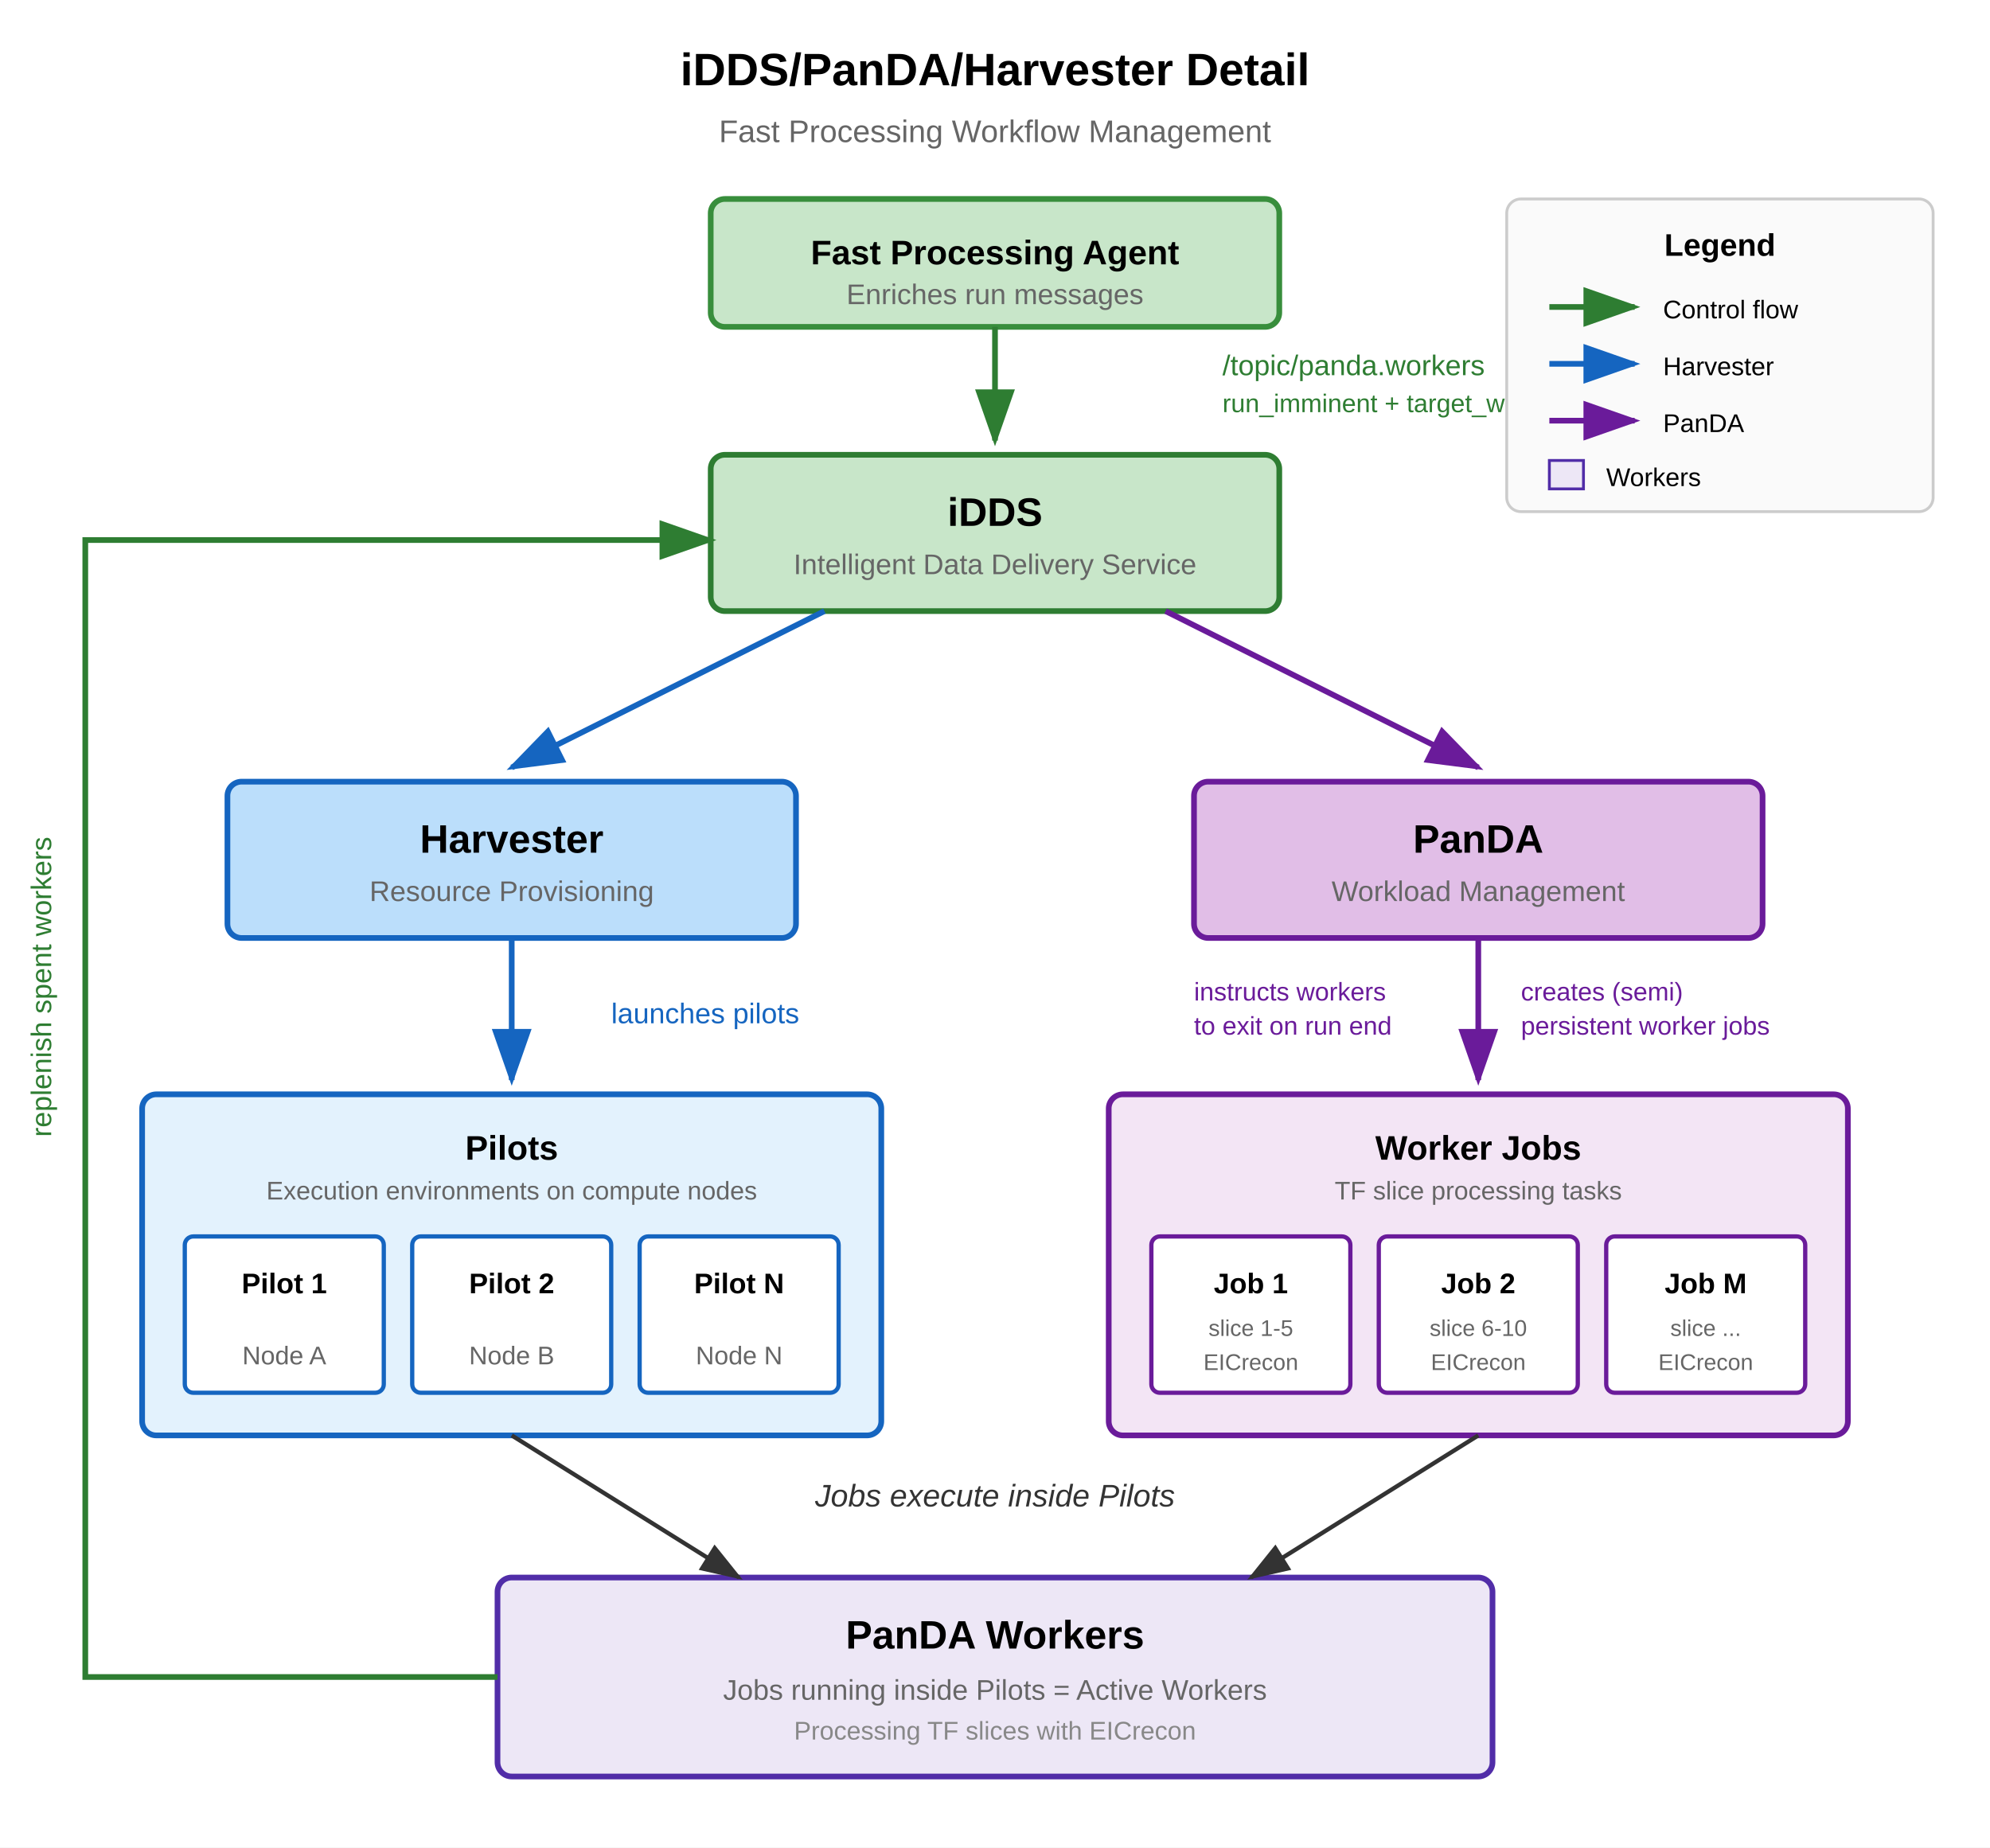
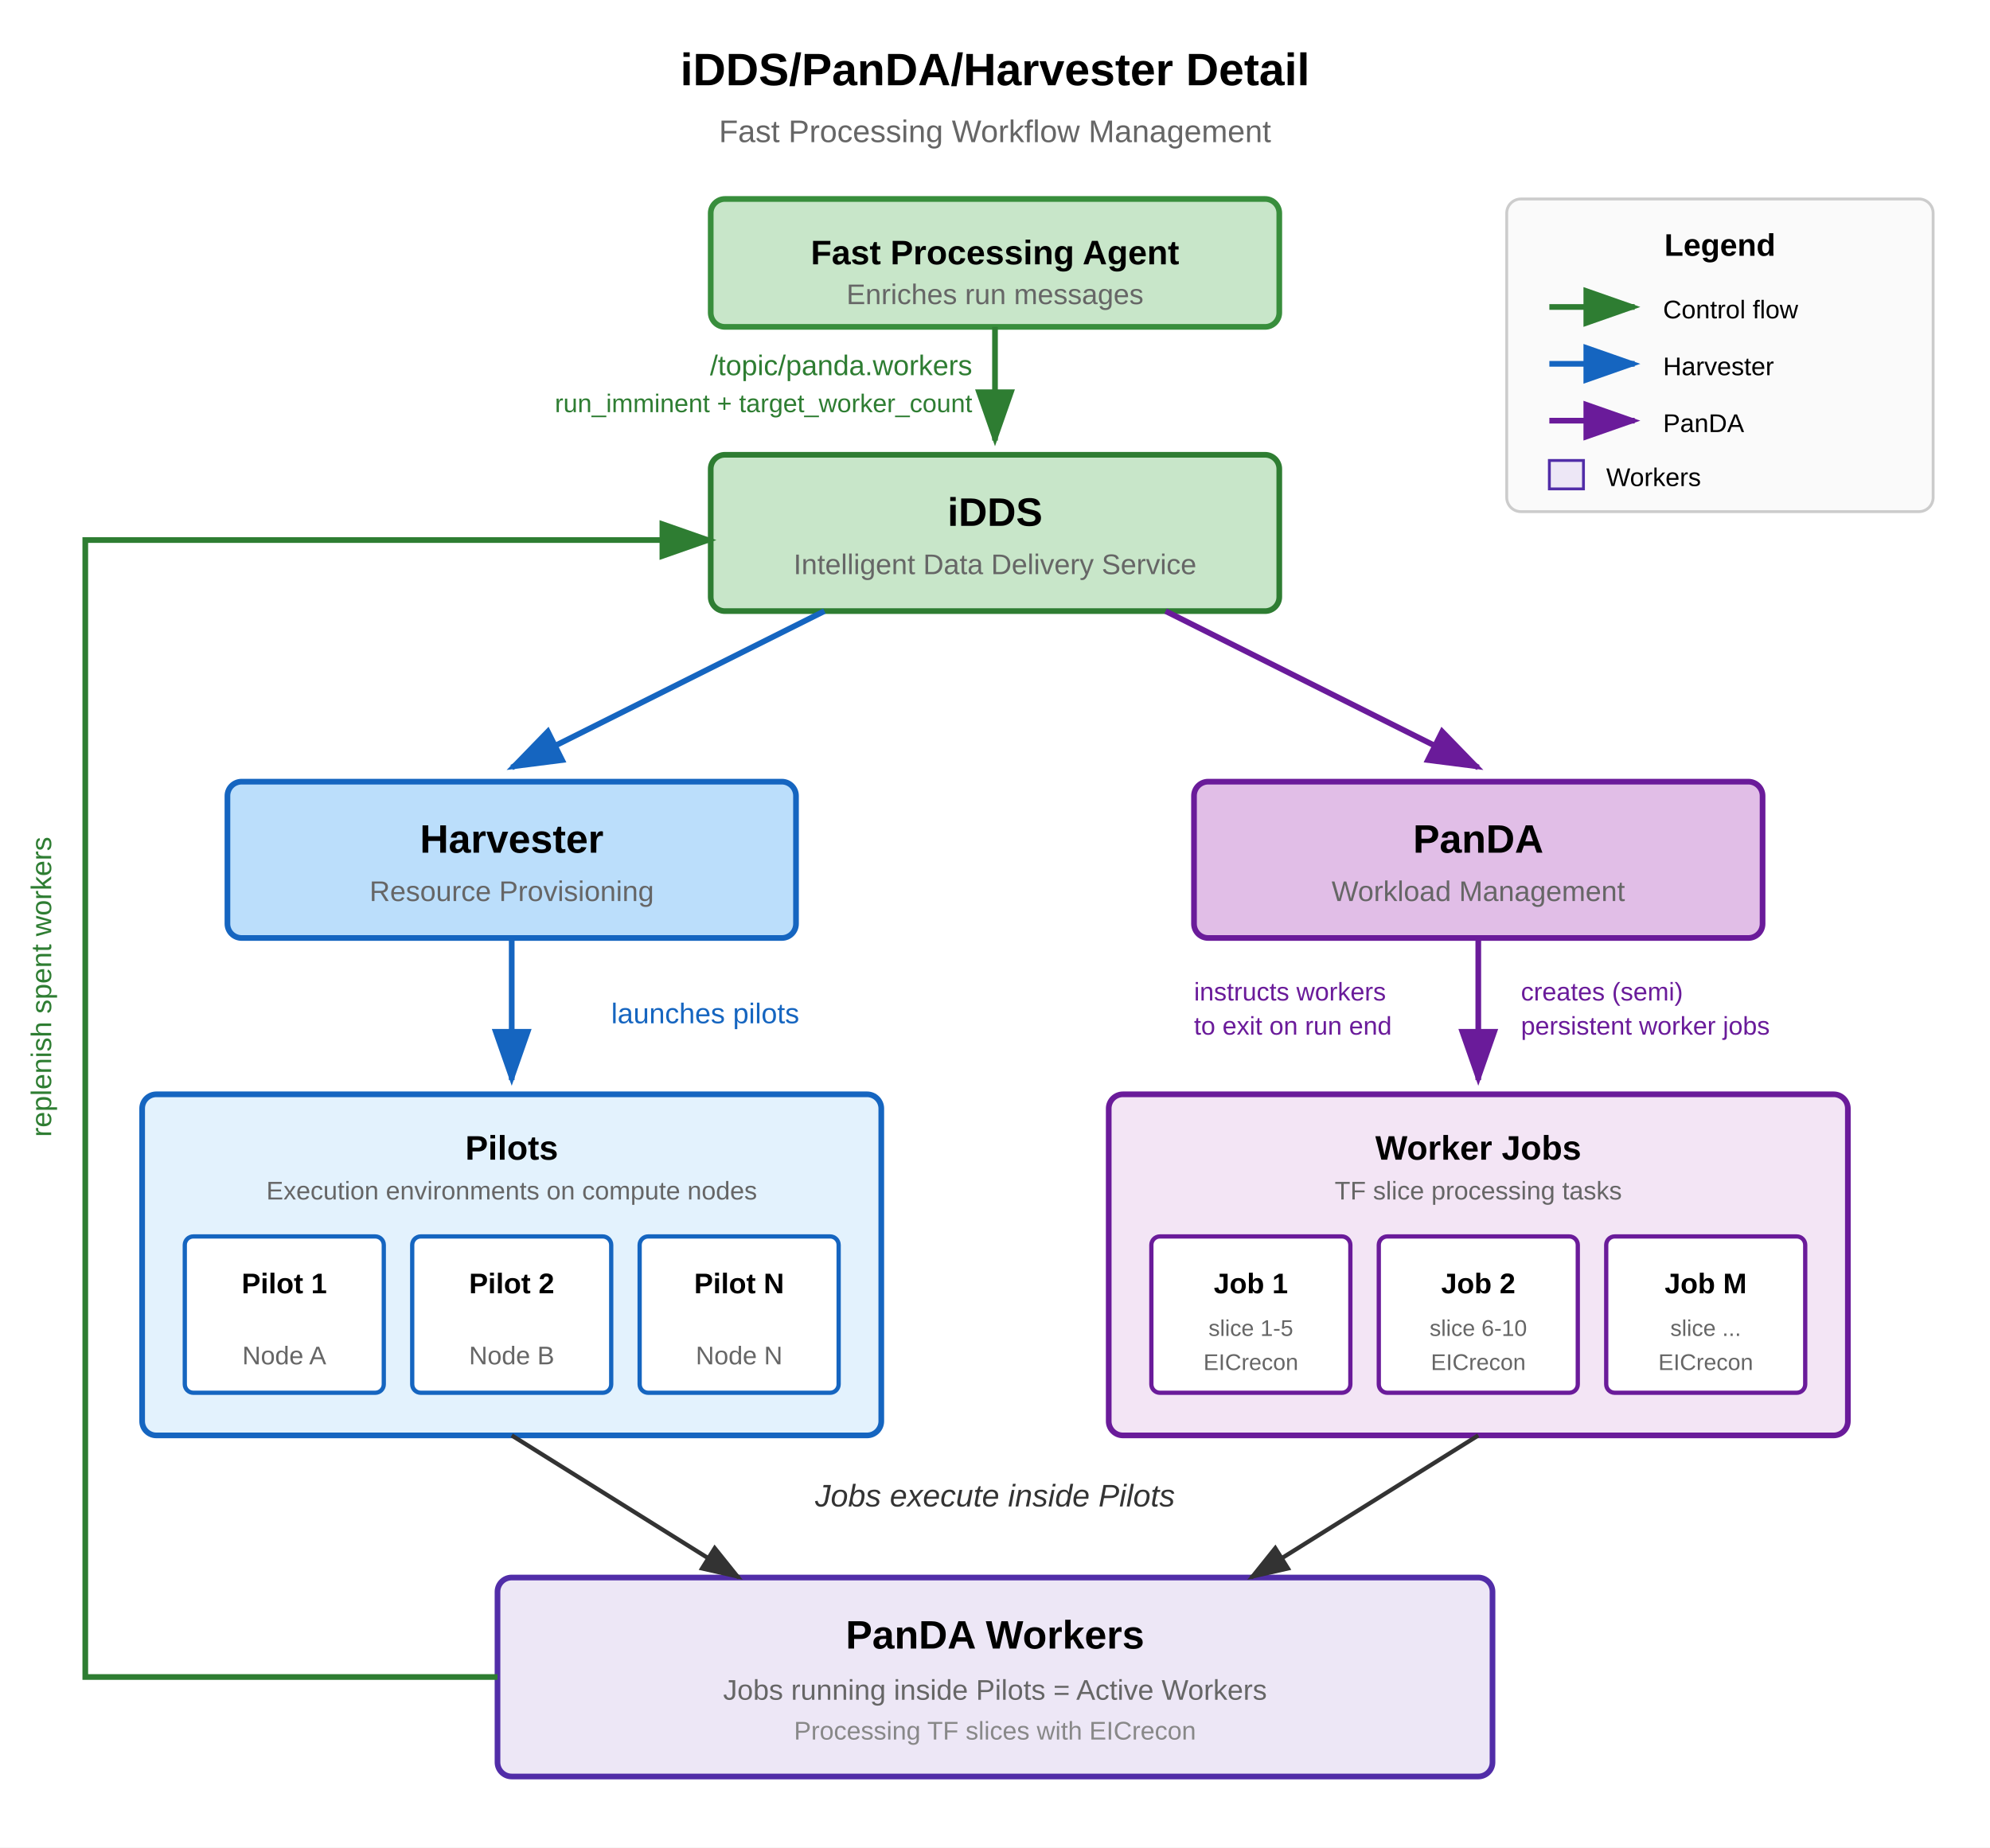
<svg xmlns="http://www.w3.org/2000/svg" viewBox="0 0 700 650" font-family="Arial, sans-serif" font-size="12">
  <rect width="700" height="650" fill="white" />
  <defs>
    <marker id="arrowhead" markerWidth="10" markerHeight="7" refX="9" refY="3.5" orient="auto">
      <polygon points="0 0, 10 3.5, 0 7" fill="#333" />
    </marker>
    <marker id="arrowhead-green" markerWidth="10" markerHeight="7" refX="9" refY="3.5" orient="auto">
      <polygon points="0 0, 10 3.5, 0 7" fill="#2e7d32" />
    </marker>
    <marker id="arrowhead-blue" markerWidth="10" markerHeight="7" refX="9" refY="3.5" orient="auto">
      <polygon points="0 0, 10 3.5, 0 7" fill="#1565c0" />
    </marker>
    <marker id="arrowhead-purple" markerWidth="10" markerHeight="7" refX="9" refY="3.5" orient="auto">
      <polygon points="0 0, 10 3.5, 0 7" fill="#6a1b9a" />
    </marker>
  </defs>
  <text x="350" y="30" text-anchor="middle" font-weight="bold" font-size="16">iDDS/PanDA/Harvester Detail</text>
  <text x="350" y="50" text-anchor="middle" font-size="11" fill="#666">Fast Processing Workflow Management</text>
  <rect x="250" y="70" width="200" height="45" rx="5" fill="#c8e6c9" stroke="#388e3c" stroke-width="2" />
  <text x="350" y="93" text-anchor="middle" font-weight="bold">Fast Processing Agent</text>
  <text x="350" y="107" text-anchor="middle" font-size="10" fill="#666">Enriches run messages</text>
  <line x1="350" y1="115" x2="350" y2="155" stroke="#2e7d32" stroke-width="2" marker-end="url(#arrowhead-green)" />
-   <text x="430" y="132" font-size="10" fill="#2e7d32">/topic/panda.workers</text>
-   <text x="430" y="145" font-size="9" fill="#2e7d32">run_imminent + target_worker_count</text>
+   <text x="342" y="132" text-anchor="end" font-size="10" fill="#2e7d32">/topic/panda.workers</text>
+   <text x="342" y="145" text-anchor="end" font-size="9" fill="#2e7d32">run_imminent + target_worker_count</text>
  <rect x="250" y="160" width="200" height="55" rx="5" fill="#c8e6c9" stroke="#2e7d32" stroke-width="2" />
  <text x="350" y="185" text-anchor="middle" font-weight="bold" font-size="14">iDDS</text>
  <text x="350" y="202" text-anchor="middle" font-size="10" fill="#666">Intelligent Data Delivery Service</text>
  <path d="M 290 215 L 180 270" stroke="#1565c0" stroke-width="2" fill="none" marker-end="url(#arrowhead-blue)" />
  <path d="M 410 215 L 520 270" stroke="#6a1b9a" stroke-width="2" fill="none" marker-end="url(#arrowhead-purple)" />
  <rect x="80" y="275" width="200" height="55" rx="5" fill="#bbdefb" stroke="#1565c0" stroke-width="2" />
  <text x="180" y="300" text-anchor="middle" font-weight="bold" font-size="14">Harvester</text>
  <text x="180" y="317" text-anchor="middle" font-size="10" fill="#666">Resource Provisioning</text>
  <line x1="180" y1="330" x2="180" y2="380" stroke="#1565c0" stroke-width="2" marker-end="url(#arrowhead-blue)" />
  <text x="215" y="360" font-size="10" fill="#1565c0">launches pilots</text>
  <rect x="420" y="275" width="200" height="55" rx="5" fill="#e1bee7" stroke="#6a1b9a" stroke-width="2" />
  <text x="520" y="300" text-anchor="middle" font-weight="bold" font-size="14">PanDA</text>
  <text x="520" y="317" text-anchor="middle" font-size="10" fill="#666">Workload Management</text>
  <line x1="520" y1="330" x2="520" y2="380" stroke="#6a1b9a" stroke-width="2" marker-end="url(#arrowhead-purple)" />
  <text x="420" y="352" font-size="9" fill="#6a1b9a">instructs workers</text>
  <text x="420" y="364" font-size="9" fill="#6a1b9a">to exit on run end</text>
  <text x="535" y="352" font-size="9" fill="#6a1b9a">creates (semi)</text>
  <text x="535" y="364" font-size="9" fill="#6a1b9a">persistent worker jobs</text>
  <rect x="50" y="385" width="260" height="120" rx="5" fill="#e3f2fd" stroke="#1565c0" stroke-width="2" />
  <text x="180" y="408" text-anchor="middle" font-weight="bold">Pilots</text>
  <text x="180" y="422" text-anchor="middle" font-size="9" fill="#666">Execution environments on compute nodes</text>
  <rect x="65" y="435" width="70" height="55" rx="3" fill="#fff" stroke="#1565c0" stroke-width="1.5" />
  <text x="100" y="455" text-anchor="middle" font-size="10" font-weight="bold">Pilot 1</text>
  <text x="100" y="480" text-anchor="middle" font-size="9" fill="#666">Node A</text>
  <rect x="145" y="435" width="70" height="55" rx="3" fill="#fff" stroke="#1565c0" stroke-width="1.5" />
  <text x="180" y="455" text-anchor="middle" font-size="10" font-weight="bold">Pilot 2</text>
  <text x="180" y="480" text-anchor="middle" font-size="9" fill="#666">Node B</text>
  <rect x="225" y="435" width="70" height="55" rx="3" fill="#fff" stroke="#1565c0" stroke-width="1.5" />
  <text x="260" y="455" text-anchor="middle" font-size="10" font-weight="bold">Pilot N</text>
  <text x="260" y="480" text-anchor="middle" font-size="9" fill="#666">Node N</text>
  <rect x="390" y="385" width="260" height="120" rx="5" fill="#f3e5f5" stroke="#6a1b9a" stroke-width="2" />
  <text x="520" y="408" text-anchor="middle" font-weight="bold">Worker Jobs</text>
  <text x="520" y="422" text-anchor="middle" font-size="9" fill="#666">TF slice processing tasks</text>
  <rect x="405" y="435" width="70" height="55" rx="3" fill="#fff" stroke="#6a1b9a" stroke-width="1.5" />
  <text x="440" y="455" text-anchor="middle" font-size="10" font-weight="bold">Job 1</text>
  <text x="440" y="470" text-anchor="middle" font-size="8" fill="#666">slice 1-5</text>
  <text x="440" y="482" text-anchor="middle" font-size="8" fill="#666">EICrecon</text>
  <rect x="485" y="435" width="70" height="55" rx="3" fill="#fff" stroke="#6a1b9a" stroke-width="1.5" />
  <text x="520" y="455" text-anchor="middle" font-size="10" font-weight="bold">Job 2</text>
  <text x="520" y="470" text-anchor="middle" font-size="8" fill="#666">slice 6-10</text>
  <text x="520" y="482" text-anchor="middle" font-size="8" fill="#666">EICrecon</text>
  <rect x="565" y="435" width="70" height="55" rx="3" fill="#fff" stroke="#6a1b9a" stroke-width="1.5" />
  <text x="600" y="455" text-anchor="middle" font-size="10" font-weight="bold">Job M</text>
  <text x="600" y="470" text-anchor="middle" font-size="8" fill="#666">slice ...</text>
  <text x="600" y="482" text-anchor="middle" font-size="8" fill="#666">EICrecon</text>
  <text x="350" y="530" text-anchor="middle" font-size="11" fill="#333" font-style="italic">Jobs execute inside Pilots</text>
  <rect x="175" y="555" width="350" height="70" rx="5" fill="#ede7f6" stroke="#512da8" stroke-width="2" />
  <text x="350" y="580" text-anchor="middle" font-weight="bold" font-size="14">PanDA Workers</text>
  <text x="350" y="598" text-anchor="middle" font-size="10" fill="#666">Jobs running inside Pilots = Active Workers</text>
  <text x="350" y="612" text-anchor="middle" font-size="9" fill="#888">Processing TF slices with EICrecon</text>
  <line x1="180" y1="505" x2="260" y2="555" stroke="#333" stroke-width="1.5" marker-end="url(#arrowhead)" />
  <line x1="520" y1="505" x2="440" y2="555" stroke="#333" stroke-width="1.5" marker-end="url(#arrowhead)" />
  <path d="M 175 590 L 30 590 L 30 190 L 250 190" stroke="#2e7d32" stroke-width="2" fill="none" marker-end="url(#arrowhead-green)" />
  <text x="18" y="400" font-size="10" fill="#2e7d32" transform="rotate(-90, 18, 400)">replenish spent workers</text>
  <rect x="530" y="70" width="150" height="110" rx="5" fill="#fafafa" stroke="#ccc" stroke-width="1" />
  <text x="605" y="90" text-anchor="middle" font-weight="bold" font-size="11">Legend</text>
  <line x1="545" y1="108" x2="575" y2="108" stroke="#2e7d32" stroke-width="2" marker-end="url(#arrowhead-green)" />
  <text x="585" y="112" font-size="9">Control flow</text>
  <line x1="545" y1="128" x2="575" y2="128" stroke="#1565c0" stroke-width="2" marker-end="url(#arrowhead-blue)" />
  <text x="585" y="132" font-size="9">Harvester</text>
  <line x1="545" y1="148" x2="575" y2="148" stroke="#6a1b9a" stroke-width="2" marker-end="url(#arrowhead-purple)" />
  <text x="585" y="152" font-size="9">PanDA</text>
  <rect x="545" y="162" width="12" height="10" fill="#ede7f6" stroke="#512da8" />
  <text x="565" y="171" font-size="9">Workers</text>
</svg>
